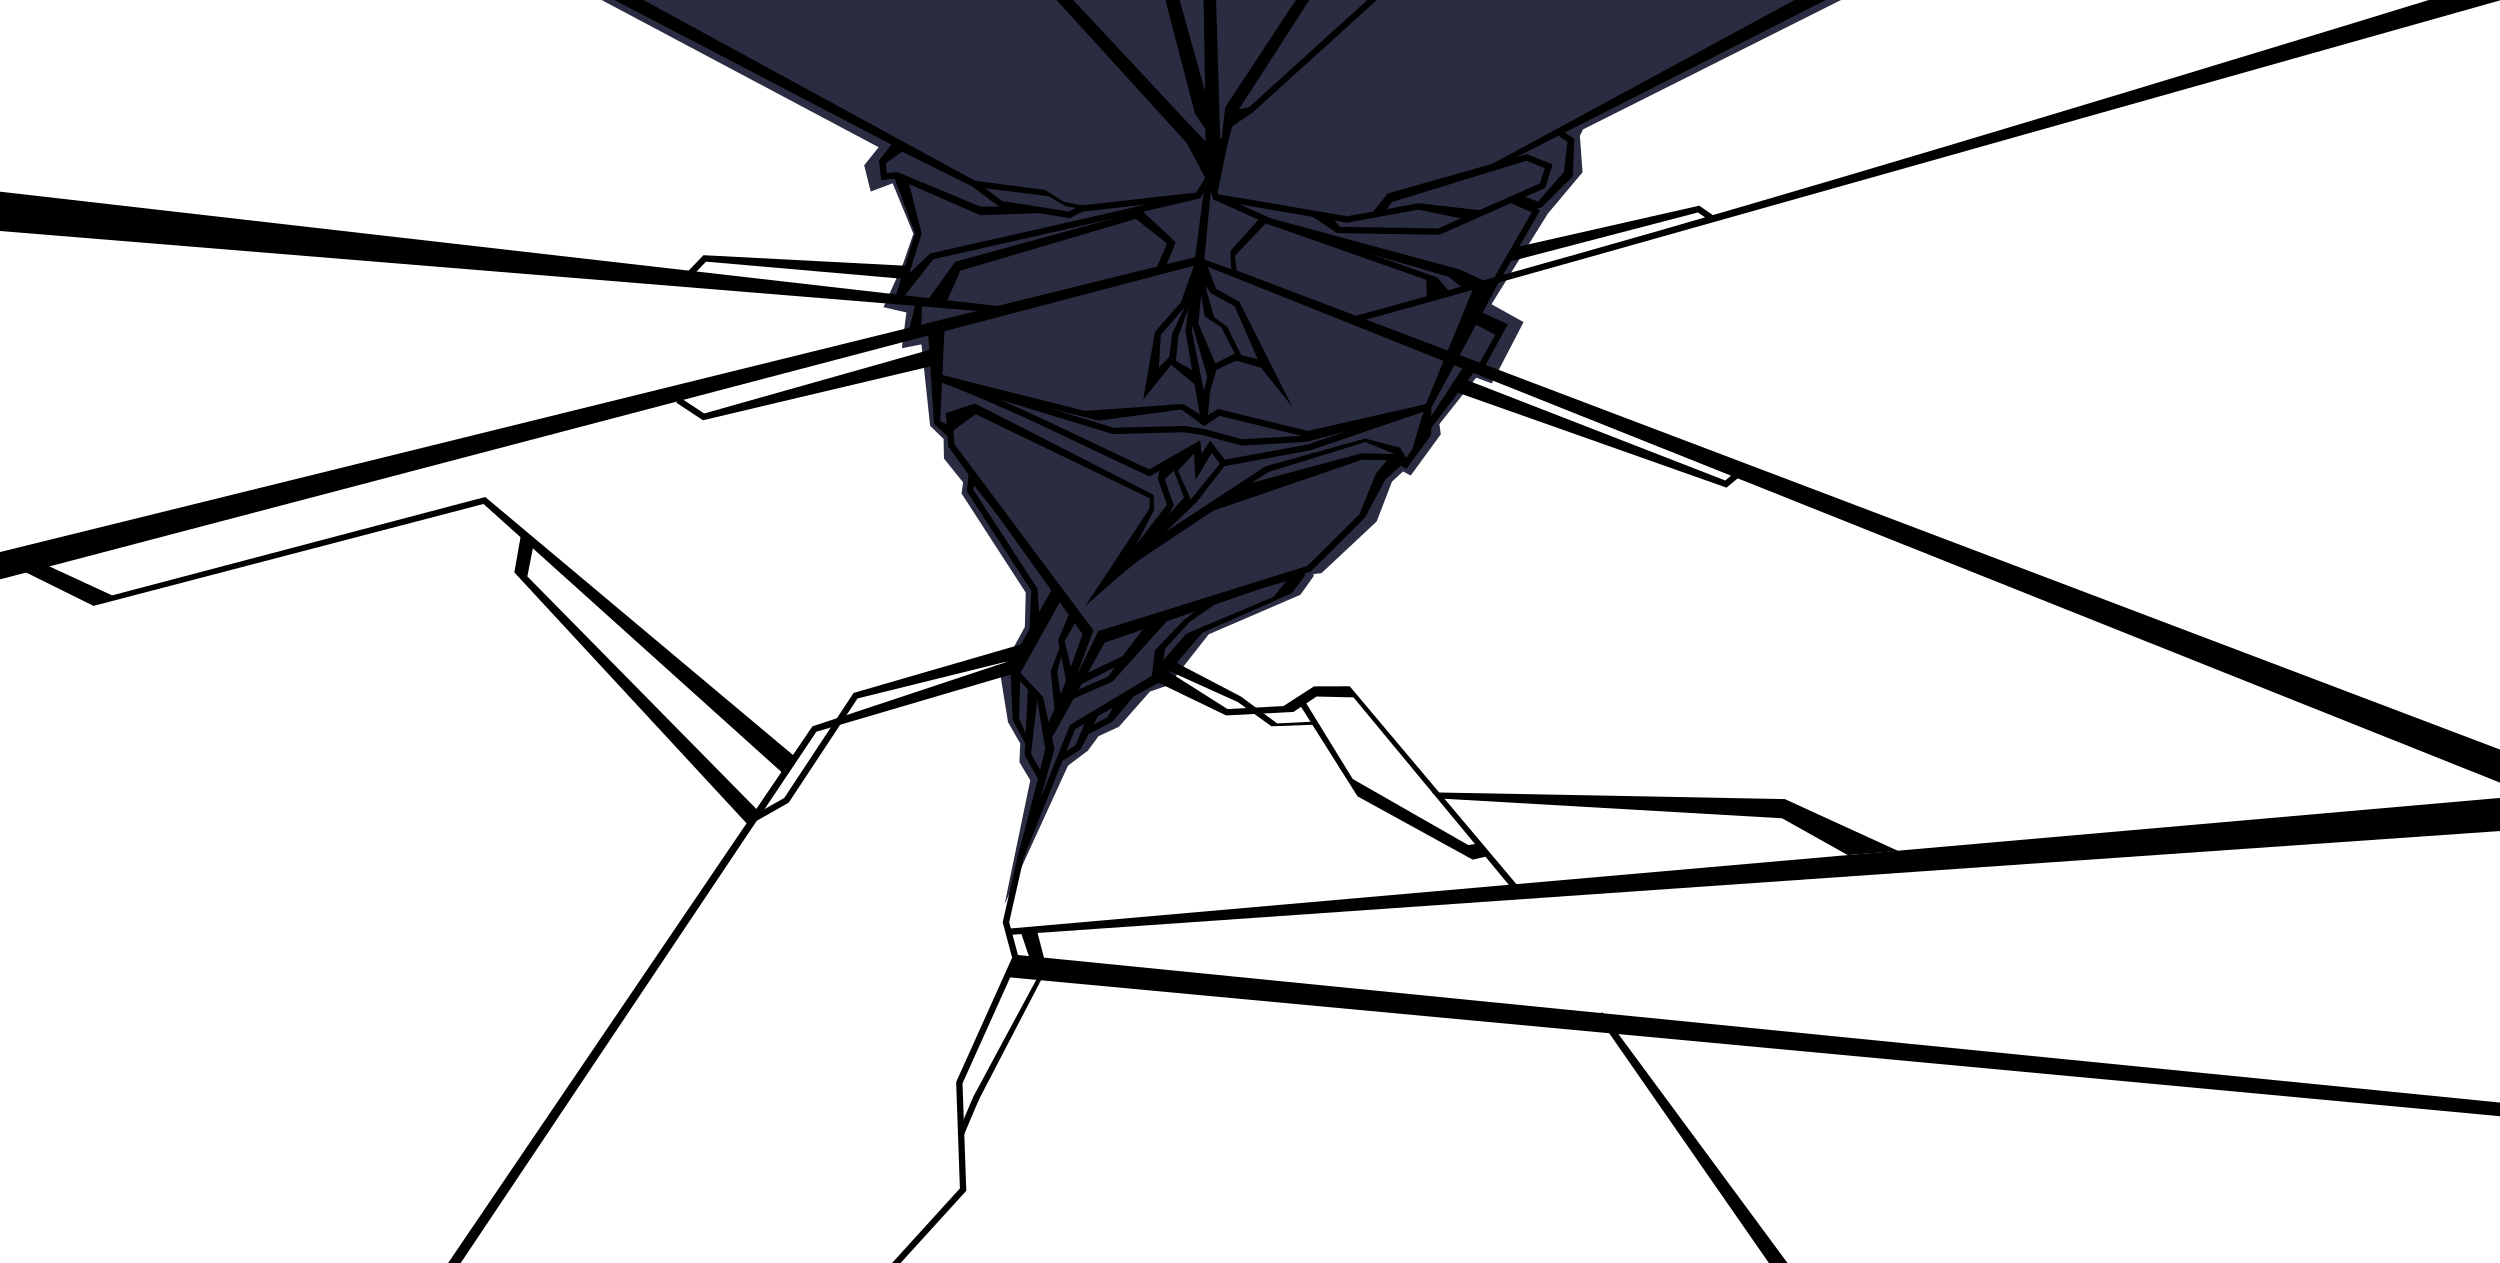
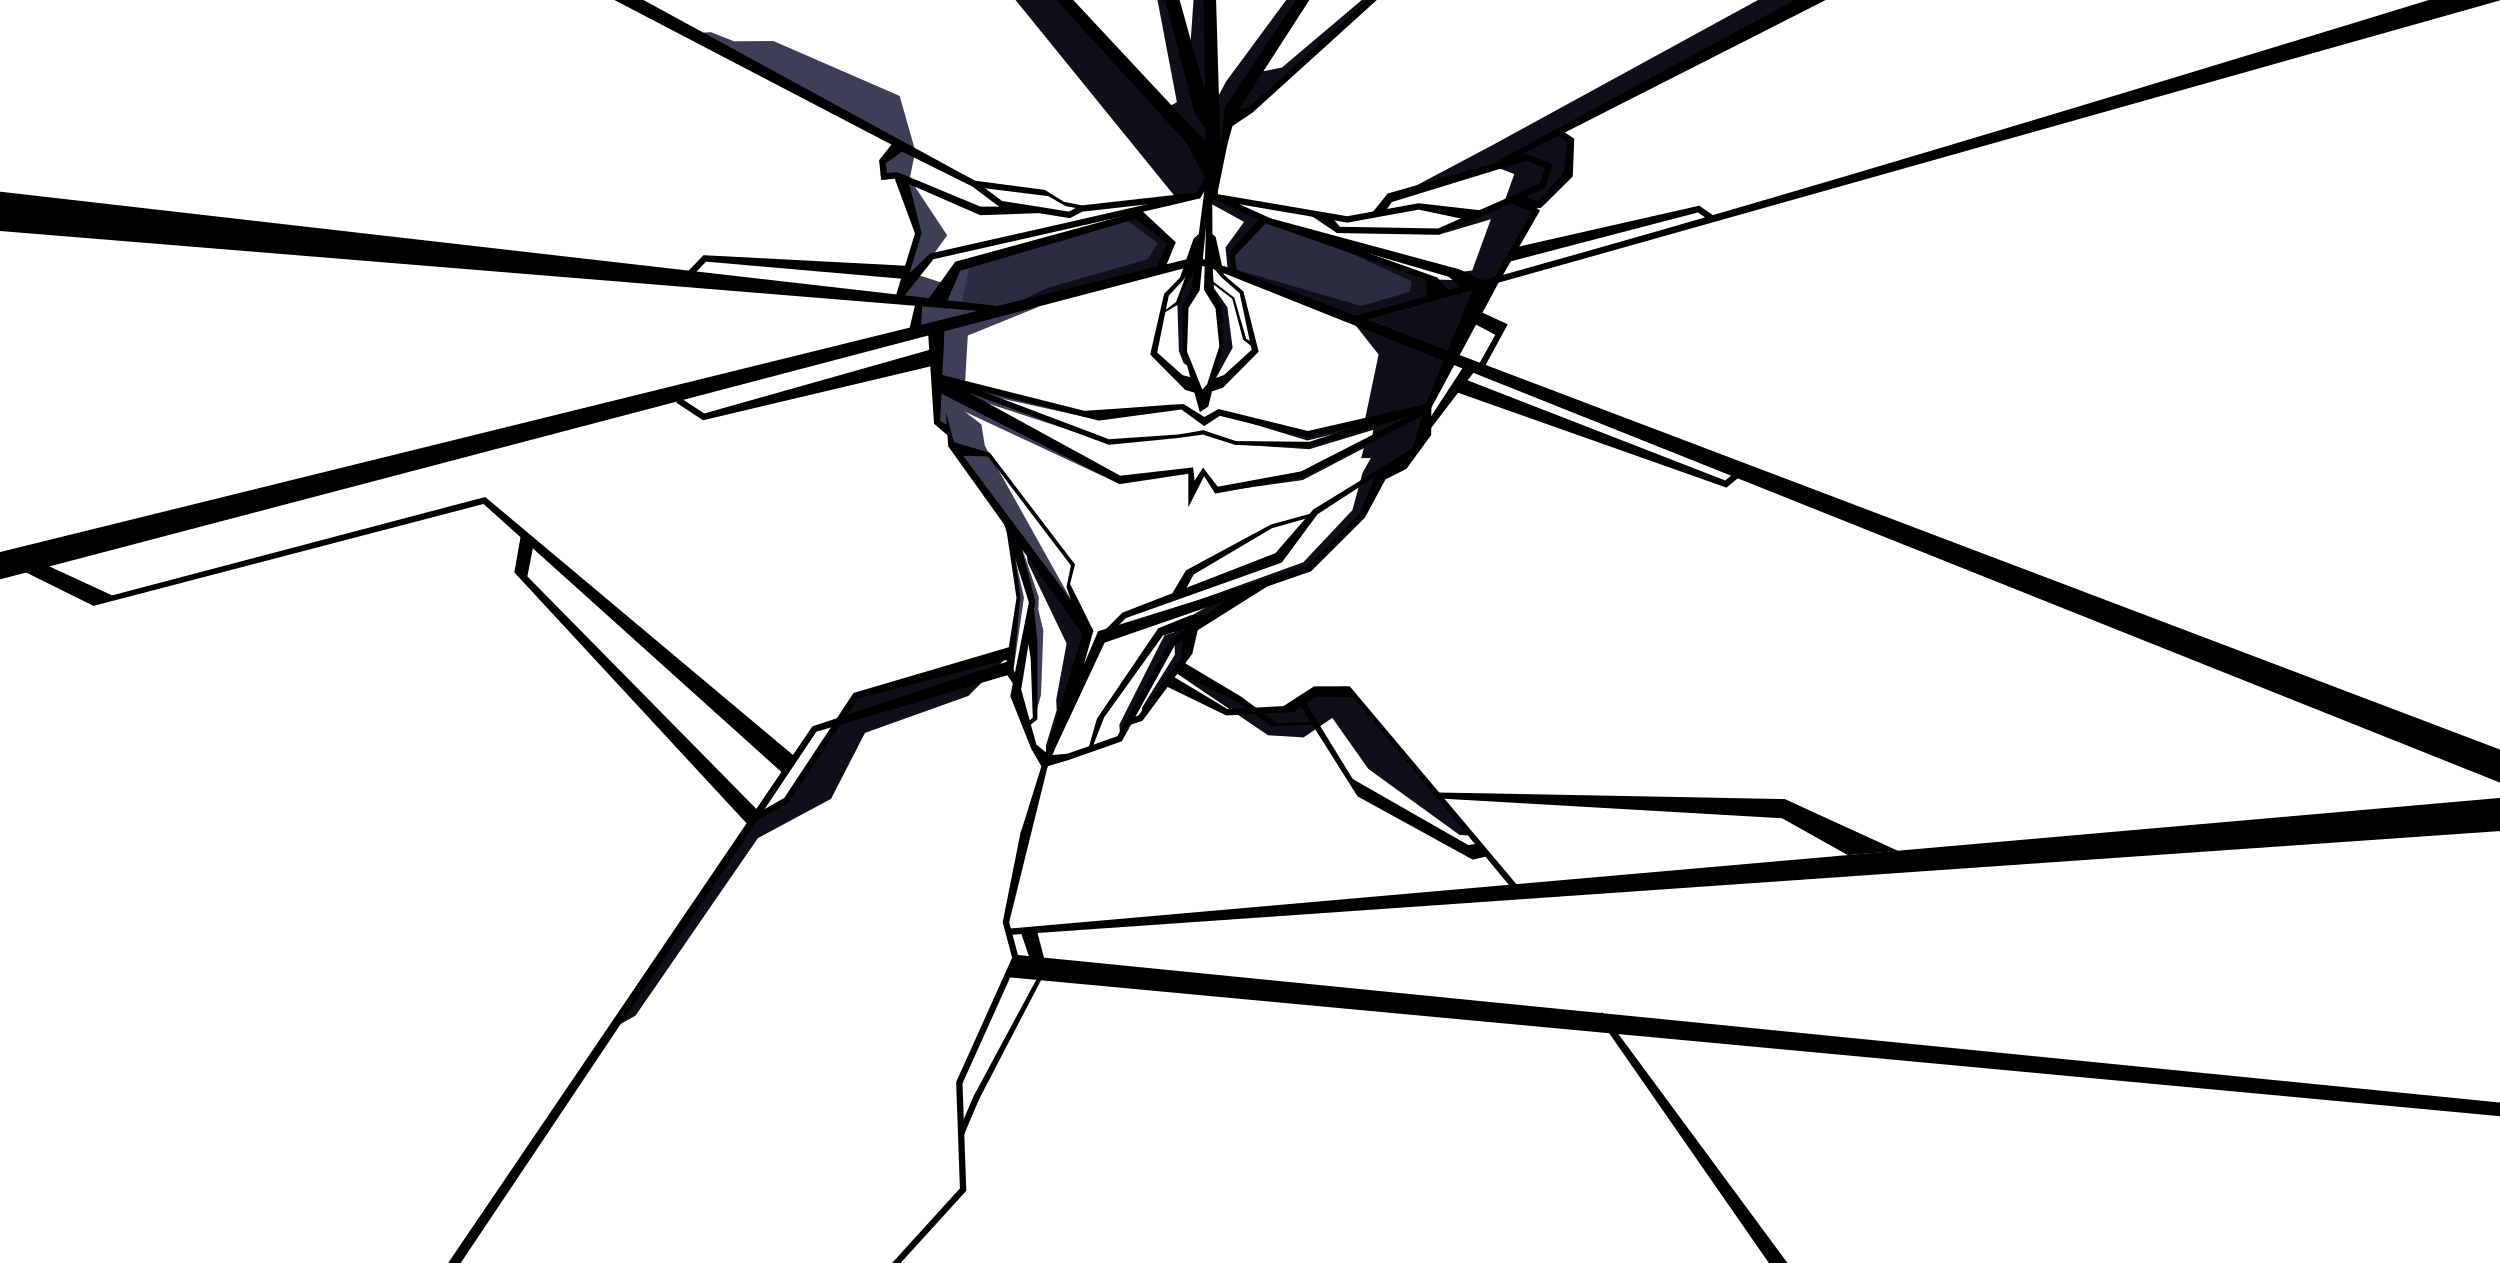
<svg xmlns="http://www.w3.org/2000/svg" width="1980" height="1000" viewBox="0 0 523.875 264.583" version="1.1" id="svg5">
  <defs id="defs2" />
-   <g id="layer1">
-     <path style="font-variation-settings:normal;opacity:1;vector-effect:none;fill:#2a2c41;fill-opacity:1;stroke:none;stroke-width:1.323;stroke-linecap:butt;stroke-linejoin:miter;stroke-miterlimit:4;stroke-dasharray:none;stroke-dashoffset:0;stroke-opacity:1;-inkscape-stroke:none;stop-color:#000000;stop-opacity:1" d="m -45.93,-91.38 230.056,122.236 -3.037,3.781 1.367,5.504 4.595,-1.731 4.354,10.58 -2.128,6.163 -4.142,9.22 4.797,1.106 -0.947,7.481 4.106,-0.799 1.812,17.066 2.826,2.758 0.078,4.104 4.021,5.01 -0.342,2.301 13.455,20.777 -0.182,7.176 -5.206,9.574 1.675,10.374 2.567,4.514 -0.173,3.886 2.274,3.805 -5.379,25.933 13.29,-29.005 4.156,-3.129 2.234,-3.045 4.257,-1.959 6.535,-7.398 3.959,-1.36 8.336,-10.627 19.214,-8.28 2.824,-3.962 -0.141,-0.356 1.744,-0.222 11.56,-10.829 3.211,-8.353 2.316,-2.124 1.594,0.871 6.309,-8.65 -0.286,-2.144 7.712,-9.733 3.261,1.207 6.662,-12.844 -6.731,-3.744 11.824,-19.004 7.266,-8.647 -0.558,-7.622 0.641,-1.356 207.964,-104.311 -2.939,-8.967 z" id="path9195" />
-   </g>
  <g id="layer11" style="display:inline">
    <path style="font-variation-settings:normal;display:inline;opacity:1;vector-effect:none;fill:#2a2c41;fill-opacity:1;stroke:none;stroke-width:1.323;stroke-linecap:butt;stroke-linejoin:miter;stroke-miterlimit:4;stroke-dasharray:none;stroke-dashoffset:0;stroke-opacity:1;-inkscape-stroke:none;stop-color:#000000;stop-opacity:1" d="m 197.459,62.743 2.763,-7.196 38.266,-10.626 6.818,5.853 -2.106,5.799 -33.187,8.188 z" id="path175253" />
    <path style="font-variation-settings:normal;opacity:1;vector-effect:none;fill:#2a2c41;fill-opacity:1;stroke:none;stroke-width:1.323;stroke-linecap:butt;stroke-linejoin:miter;stroke-miterlimit:4;stroke-dasharray:none;stroke-dashoffset:0;stroke-opacity:1;-inkscape-stroke:none;stop-color:#000000;stop-opacity:1" d="m 264.891,46.033 -6.542,6.571 0.807,5.393 25.029,9.561 16.956,-5.313 -0.646,-3.93 z" id="path175483" />
  </g>
+   <g id="layer3" style="display:inline">
+     <path style="font-variation-settings:normal;opacity:1;vector-effect:none;fill:#0e0f19;fill-opacity:1;stroke:none;stroke-width:1.323;stroke-linecap:butt;stroke-linejoin:miter;stroke-miterlimit:4;stroke-dasharray:none;stroke-dashoffset:0;stroke-opacity:1;-inkscape-stroke:none;stop-color:#000000;stop-opacity:1" d="m 231.093,132.98 43.176,-14.102 11.61,-11.154 3.449,-8.519 4.491,-2.365 0.678,0.083 1.952,-2.358 2.879,-9.748 10.559,-25.227 4.078,-1.276 7.633,-13.705 -1.285,-2.102 2.459,0.31 5.374,-5.884 0.901,-7.655 -2.354,-1.778 91.65,-47.158 -13.822,-0.097 -92.035,50.305 -20.798,11.003 22.072,-6.437 3.559,1.372 -2.066,5.744 -13.105,6.77 10.264,-3.061 -3.916,10.729 -4.503,0.588 1.868,1.435 -5.418,-0.111 -16.926,-5.321 12.282,5.66 -0.363,2.223 -10.225,2.964 -29.882,-8.68 27.76,11.515 5.794,7.353 -3.004,14.334 1.938,0.915 -0.389,2.966 -1.18,-0.328 -1.01,3.803 h 2.014 l -1.736,3.127 -2.121,7.776 -10.28,10.931 z" id="path18283" />
+     <path style="font-variation-settings:normal;opacity:1;vector-effect:none;fill:#0e0f19;fill-opacity:1;stroke:none;stroke-width:1.323;stroke-linecap:butt;stroke-linejoin:miter;stroke-miterlimit:4;stroke-dasharray:none;stroke-dashoffset:0;stroke-opacity:1;-inkscape-stroke:none;stop-color:#000000;stop-opacity:1" d="m 253.959,38.113 1.374,3.271 9.498,5.087 -6.577,6.804 0.412,4.032 -1.369,-0.561 -0.497,-4.88 3.888,-5.373 -6.721,-3.677 z" id="path22156" />
+     <path style="font-variation-settings:normal;opacity:1;vector-effect:none;fill:#0e0f19;fill-opacity:1;stroke:none;stroke-width:1.323;stroke-linecap:butt;stroke-linejoin:miter;stroke-miterlimit:4;stroke-dasharray:none;stroke-dashoffset:0;stroke-opacity:1;-inkscape-stroke:none;stop-color:#000000;stop-opacity:1" d="m 257.774,24.679 3.933,-1.907 61.967,-55.214 -55.048,46.598 -6.026,1.18 z" id="path22271" />
+     <path style="font-variation-settings:normal;opacity:1;vector-effect:none;fill:#0e0f19;fill-opacity:1;stroke:none;stroke-width:1.323;stroke-linecap:butt;stroke-linejoin:miter;stroke-miterlimit:4;stroke-dasharray:none;stroke-dashoffset:0;stroke-opacity:1;-inkscape-stroke:none;stop-color:#000000;stop-opacity:1" d="m 256.265,32.564 1.293,-9.892 41.114,-62.124 -41.754,56.535 -3.22,6.06 z" id="path22273" />
+     <path style="font-variation-settings:normal;opacity:1;vector-effect:none;fill:#0e0f19;fill-opacity:1;stroke:none;stroke-width:1.323;stroke-linecap:butt;stroke-linejoin:miter;stroke-miterlimit:4;stroke-dasharray:none;stroke-dashoffset:0;stroke-opacity:1;-inkscape-stroke:none;stop-color:#000000;stop-opacity:1" d="M 254.12,23.33 252.937,-40.339 249.309,11.325 Z" id="path22275" />
+     <path style="font-variation-settings:normal;opacity:1;vector-effect:none;fill:#0e0f19;fill-opacity:1;stroke:none;stroke-width:1.323;stroke-linecap:butt;stroke-linejoin:miter;stroke-miterlimit:4;stroke-dasharray:none;stroke-dashoffset:0;stroke-opacity:1;-inkscape-stroke:none;stop-color:#000000;stop-opacity:1" d="m 254.171,31.294 -0.281,-7.205 -2.938,-2.519 -15.539,-59.207 11.2,59.035 -2.597,1.466 z" id="path22277" />
+     <path style="font-variation-settings:normal;opacity:1;vector-effect:none;fill:#0e0f19;fill-opacity:1;stroke:none;stroke-width:1.323;stroke-linecap:butt;stroke-linejoin:miter;stroke-miterlimit:4;stroke-dasharray:none;stroke-dashoffset:0;stroke-opacity:1;-inkscape-stroke:none;stop-color:#000000;stop-opacity:1" d="m 194.441,-30.903 57.784,62.398 1.862,6.164 -3.464,3.61 -3.783,0.669 -43.449,-53.52 -1.31,-7.104 -6.806,-8.752 z" id="path22279" />
+     <path style="font-variation-settings:normal;opacity:1;vector-effect:none;fill:#0e0f19;fill-opacity:1;stroke:none;stroke-width:1.323;stroke-linecap:butt;stroke-linejoin:miter;stroke-miterlimit:4;stroke-dasharray:none;stroke-dashoffset:0;stroke-opacity:1;-inkscape-stroke:none;stop-color:#000000;stop-opacity:1" d="m 209.368,65.254 33.751,-8.606 2.483,-5.966 -7.245,-5.865 -2.698,0.933 6.994,5.235 -2.199,3.358 -21.043,5.99 z" id="path22394" />
+     <path style="font-variation-settings:normal;opacity:1;vector-effect:none;fill:#0e0f19;fill-opacity:1;stroke:none;stroke-width:1.323;stroke-linecap:butt;stroke-linejoin:miter;stroke-miterlimit:4;stroke-dasharray:none;stroke-dashoffset:0;stroke-opacity:1;-inkscape-stroke:none;stop-color:#000000;stop-opacity:1" d="m 251.271,56.705 -0.858,4.419 -2.204,3.374 0.104,8.754 1.048,3.84 -1.347,-1.024 -0.98,-2.5 -0.327,-10.164 2.246,-5.48 1.479,-3.146 z" id="path52286" />
+     <path style="font-variation-settings:normal;opacity:1;vector-effect:none;fill:#0e0f19;fill-opacity:1;stroke:none;stroke-width:1.323;stroke-linecap:butt;stroke-linejoin:miter;stroke-miterlimit:4;stroke-dasharray:none;stroke-dashoffset:0;stroke-opacity:1;-inkscape-stroke:none;stop-color:#000000;stop-opacity:1" d="m 253.572,50.675 c 0.066,0.357 0.859,9.782 0.859,9.782 l 2.773,3.944 1.086,8.473 -4.422,8.072 1.76,-8.571 -0.429,-7.957 -1.66,-3.119 z" id="path77200" />
+     <path style="font-variation-settings:normal;opacity:1;vector-effect:none;fill:#0e0f19;fill-opacity:1;stroke:none;stroke-width:1.323;stroke-linecap:butt;stroke-linejoin:miter;stroke-miterlimit:4;stroke-dasharray:none;stroke-dashoffset:0;stroke-opacity:1;-inkscape-stroke:none;stop-color:#000000;stop-opacity:1" d="m 258.916,125.647 -10.312,7.83 -0.536,4.814 -8.86,11.867 0.135,-1.946 6.85,-10.999 -0.186,-6.197 9.38,-5.238 z" id="path79670" />
+     <path style="font-variation-settings:normal;opacity:1;vector-effect:none;fill:#0e0f19;fill-opacity:1;stroke:none;stroke-width:1.323;stroke-linecap:butt;stroke-linejoin:miter;stroke-miterlimit:4;stroke-dasharray:none;stroke-dashoffset:0;stroke-opacity:1;-inkscape-stroke:none;stop-color:#000000;stop-opacity:1" d="m 251.487,130.788 -5.842,3.799 -10.956,19.484 -0.129,-2.228 9.438,-18.721 z" id="path79785" />
+     <path style="font-variation-settings:normal;opacity:1;vector-effect:none;fill:#0e0f19;fill-opacity:1;stroke:none;stroke-width:1.323;stroke-linecap:butt;stroke-linejoin:miter;stroke-miterlimit:4;stroke-dasharray:none;stroke-dashoffset:0;stroke-opacity:1;-inkscape-stroke:none;stop-color:#000000;stop-opacity:1" d="m 219.215,159.699 8.219,-26.984 -12.266,-16.685 0.172,1.806 8.165,17.008 -2.179,11.821 0.107,2.122 -2.263,7.484 z" id="path79900" />
+     <path style="font-variation-settings:normal;opacity:1;vector-effect:none;fill:#0e0f19;fill-opacity:1;stroke:none;stroke-width:1.323;stroke-linecap:butt;stroke-linejoin:miter;stroke-miterlimit:4;stroke-dasharray:none;stroke-dashoffset:0;stroke-opacity:1;-inkscape-stroke:none;stop-color:#000000;stop-opacity:1" d="m 297.935,86.529 -24.951,13.34 -17.285,3.127 17.294,-2.41 24.496,-12.787 z" id="path82006" />
+     <path style="font-variation-settings:normal;opacity:1;vector-effect:none;fill:#0e0f19;fill-opacity:1;stroke:none;stroke-width:1.323;stroke-linecap:butt;stroke-linejoin:miter;stroke-miterlimit:4;stroke-dasharray:none;stroke-dashoffset:0;stroke-opacity:1;-inkscape-stroke:none;stop-color:#000000;stop-opacity:1" d="m 298.047,85.818 -24.049,7.796 -14.967,-0.49 15.289,1.013 23.486,-7.085 z" id="path82008" />
+     <path style="font-variation-settings:normal;opacity:1;vector-effect:none;fill:#0e0f19;fill-opacity:1;stroke:none;stroke-width:1.323;stroke-linecap:butt;stroke-linejoin:miter;stroke-miterlimit:4;stroke-dasharray:none;stroke-dashoffset:0;stroke-opacity:1;-inkscape-stroke:none;stop-color:#000000;stop-opacity:1" d="m 298.067,84.85 c -0.537,0.178 -23.325,6.265 -23.325,6.265 l -18.354,-4.146 17.555,5.335 21.734,-5.22 1.948,-2.059 v 0 z" id="path82010" />
+     <path style="font-variation-settings:normal;opacity:1;vector-effect:none;fill:#0e0f19;fill-opacity:1;stroke:none;stroke-width:1.323;stroke-linecap:butt;stroke-linejoin:miter;stroke-miterlimit:4;stroke-dasharray:none;stroke-dashoffset:0;stroke-opacity:1;-inkscape-stroke:none;stop-color:#000000;stop-opacity:1" d="m 247.668,140.118 11.693,6.628 3.544,2.263 7.932,-0.398 5.229,-3.556 6.919,0.194 25.222,29.846 -2.362,-0.132 -19.107,-13.828 -7.554,-10.706 -6.033,4.101 -7.428,-0.455 -19.086,-12.92 z" id="path82829" />
+     <path style="font-variation-settings:normal;opacity:1;vector-effect:none;fill:#0e0f19;fill-opacity:1;stroke:none;stroke-width:1.323;stroke-linecap:butt;stroke-linejoin:miter;stroke-miterlimit:4;stroke-dasharray:none;stroke-dashoffset:0;stroke-opacity:1;-inkscape-stroke:none;stop-color:#000000;stop-opacity:1" d="m 211.563,137.154 c -1.311,0.135 -32.765,8.704 -32.765,8.704 l -13.9,21.813 -6.758,3.713 -30.207,44.35 5.236,-2.91 25.65,-37.198 15.335,-8.238 7.098,-13.811 21.676,-7.753 z" id="path83562" />
+   </g>
+   <g id="layer8" style="display:inline">
+     <path style="font-variation-settings:normal;opacity:1;vector-effect:none;fill:#3c3f56;fill-opacity:1;stroke:none;stroke-width:1.323;stroke-linecap:butt;stroke-linejoin:miter;stroke-miterlimit:4;stroke-dasharray:none;stroke-dashoffset:0;stroke-opacity:1;-inkscape-stroke:none;stop-color:#000000;stop-opacity:1" d="m 144.53,7.031 43.985,23.56 -3.534,3.307 0.177,2.724 2.993,0.722 4.152,11.8 -4.501,13.327 4.77,1.507 -1.019,5.287 4.889,-0.117 0.14,19.649 2.042,1.728 0.566,2.454 28.668,38.83 -21.492,-38.435 -0.724,-4.45 -3.753,-2.87 0.917,-15.743 14.71,-5.97 c -6.205,-0.109 -16.073,-0.506 -16.073,-0.506 l 1.741,-8.428 -3.461,1.692 -1.251,2.504 -5.986,-1.943 5.99,-8.356 -7.85,-11.844 1.184,-5.78 L 188.526,20.104 162.062,8.597 153.799,8.648 148.954,6.738 Z" id="path24451" />
+     <path style="font-variation-settings:normal;opacity:1;vector-effect:none;fill:#3c3f56;fill-opacity:1;stroke:none;stroke-width:1.323;stroke-linecap:butt;stroke-linejoin:miter;stroke-miterlimit:4;stroke-dasharray:none;stroke-dashoffset:0;stroke-opacity:1;-inkscape-stroke:none;stop-color:#000000;stop-opacity:1" d="m 212.742,117.09 1.834,8.142 -2.231,15.319 1.082,-16.004 z" id="path80871" />
+     <path style="font-variation-settings:normal;opacity:1;vector-effect:none;fill:#3c3f56;fill-opacity:1;stroke:none;stroke-width:1.323;stroke-linecap:butt;stroke-linejoin:miter;stroke-miterlimit:4;stroke-dasharray:none;stroke-dashoffset:0;stroke-opacity:1;-inkscape-stroke:none;stop-color:#000000;stop-opacity:1" d="m 214.325,115.359 2.427,10.803 -0.412,2.579 0.541,6.533 0.058,14.71 1.205,-4.341 0.487,-13.534 -1.045,-4.319 0.093,-2.608 z" id="path80873" />
+     <path style="font-variation-settings:normal;opacity:1;vector-effect:none;fill:#3c3f56;fill-opacity:1;stroke:none;stroke-width:1.323;stroke-linecap:butt;stroke-linejoin:miter;stroke-miterlimit:4;stroke-dasharray:none;stroke-dashoffset:0;stroke-opacity:1;-inkscape-stroke:none;stop-color:#000000;stop-opacity:1" d="M 200.115,85.318 234.517,101.378 197.76,82.18 Z" id="path81101" />
+     <path style="font-variation-settings:normal;opacity:1;vector-effect:none;fill:#3c3f56;fill-opacity:1;stroke:none;stroke-width:1.323;stroke-linecap:butt;stroke-linejoin:miter;stroke-miterlimit:4;stroke-dasharray:none;stroke-dashoffset:0;stroke-opacity:1;-inkscape-stroke:none;stop-color:#000000;stop-opacity:1" d="m 201.089,81.366 31.428,11.536 -30.216,-9.911 z" id="path81136" />
+     <path style="font-variation-settings:normal;opacity:1;vector-effect:none;fill:#3c3f56;fill-opacity:1;stroke:none;stroke-width:1.323;stroke-linecap:butt;stroke-linejoin:miter;stroke-miterlimit:4;stroke-dasharray:none;stroke-dashoffset:0;stroke-opacity:1;-inkscape-stroke:none;stop-color:#000000;stop-opacity:1" d="M 204.32,81.531 230.298,88 207.201,82.942 Z" id="path81171" />
+   </g>
  <g id="layer2" style="display:inline">
    <path style="color:#000000;fill:#000000;-inkscape-stroke:none" d="m 308.958,59.844 -10.144,24.826 -24.773,5.641 -18.699,-4.598 -2.96,1.664 -4.388,-2.707 c 0,0 -1.683,0.067 -2.414,0.117 -3.964,0.28 -7.571,0.552 -11.666,0.867 l -0.072,0.004 -6.622,0.43 -31.726,-7.994 -0.32,1.283 35.068,8.756 17.324,-2.323 4.766,3.477 3.256,-2.15 18.441,4.533 25.715,-5.855 14.4,-26.793 z" id="path4976" />
-     <path style="color:#000000;fill:#000000;-inkscape-stroke:none" d="m 195.525,78.102 -0.385,1.266 38.039,11.59 14.877,-0.379 4.209,0.646 7.865,2.145 13.623,-0.781 25.693,-6.705 -0.334,-1.281 -25.566,6.674 -13.275,0.762 -7.73,-2.107 -4.4,-0.678 -14.781,0.379 z" id="path5186" />
-     <path style="color:#000000;fill:#000000;-inkscape-stroke:none" d="m 195.559,78.113 -0.451,1.244 c 15.324,5.549 30.481,13.444 45.451,20.336 l 0.309,0.141 9.301,-5.287 0.341,6.085 3.393,-5.731 2.213,2.867 18.336,-3.369 25.043,-8.531 -0.428,-1.252 -24.949,8.5 -17.447,3.205 -3.09,-4.004 -1.77,2.768 -0.324,-2.809 -10.676,6.072 C 225.978,91.506 210.894,83.666 195.559,78.113 Z" id="path5512" />
-     <path style="color:#000000;fill:#000000;-inkscape-stroke:none" d="m 204.318,84.555 -6.137,2.039 1.266,3.877 5.007,-3.672 36.46,17.605 -0.013,2.133 -9.066,13.79 -4.474,6.693 v 0 l 7.491,-6.545 14.682,-15.807 -2.705,-6.043 4.518,-4.804 -1.041,-0.816 -4.327,5.603 2.138,5.643 -11.703,13.055 5.443,-10.482 -0.104,-3.113 z" id="path5514" />
-     <path style="color:#000000;fill:#000000;-inkscape-stroke:none" d="m 243.107,98.071 -0.496,2.211 1.922,5.482 -10.699,13.865 8.869,-7.717 3.271,-6.031 -1.9,-5.426 6.094,-5.908 z" id="path5516" />
-     <path style="color:#000000;fill:#000000;-inkscape-stroke:none" d="m 256.23,96.404 v 0 l -6.695,8.264 -15.621,14.883 0.838,1.023 16.094,-15.457 5.711,-7.432 v 0 z" id="path5802" />
-     <path style="color:#000000;fill:#000000;-inkscape-stroke:none" d="m 285.252,94.992 -24.096,6.493 -24.741,15.82 -1.561,3.17 3.687,-2.998 15.663,-10.448 31.238,-10.708 6.414,0.131 2.672,1.689 0.707,-1.119 -2.984,-1.887 z" id="path5804" />
-     <path style="color:#000000;fill:#000000;-inkscape-stroke:none" d="m 286.074,91.898 -20.91,5.822 -26.411,17.348 5.483,-2.084 21.48,-14.045 20.381,-6.312 6.153,2.507 -0.615,0.483 3.812,1.623 -2.053,-3.406 z" id="path5806" />
+     <path style="color:#000000;fill:#000000;-inkscape-stroke:none" d="m 195.525,78.102 -0.385,1.266 37.212,13.843 14.404,-1.418 5.291,-0.731 6.803,2.181 15.285,0.502 25.31,-7.861 -0.334,-1.281 -24.751,7.982 -15.416,-0.168 -6.761,-2.266 -5.306,0.893 -14.499,0.997 z" id="path5186" />
+     <path style="color:#000000;fill:#000000;-inkscape-stroke:none" d="m 196.775,78.88 -1.247,2.724 39.066,19.845 14.41,-2.17 0.021,7.016 3.303,-6.524 2.303,3.66 18.336,-3.369 25.764,-13.23 -0.628,-1.082 -25.47,13.03 -17.447,3.205 -3.09,-4.004 -1.77,2.768 -0.324,-2.809 -15.249,1.745 z" id="path5512" />
    <path style="color:#000000;fill:#000000;-inkscape-stroke:none" d="m 298.619,85.238 -2.715,8.959 -2.277,3.295 1.066,0.781 5.207,-7.109 0.041,-5.918 z" id="path5808" />
-     <path style="color:#000000;fill:#000000;-inkscape-stroke:none" d="m 199.516,86.486 -1.318,0.096 0.508,6.945 28.154,39.357 -7.652,21.23 1.201,0.545 11.064,-19.992 43.232,-14.938 11.326,-11.268 4.277,-7.982 3.319,-2.989 -2.082,-2.123 -3.227,3.871 -3.412,8.477 -10.92,10.863 -43.881,13.701 -6.051,12.825 5.071,-13.002 -29.129,-39.045 z" id="path6097" />
+     <path style="color:#000000;fill:#000000;-inkscape-stroke:none" d="m 198.269,86.629 -0.072,-0.047 0.508,6.945 28.154,39.357 -13.105,42.072 7.356,-18.135 10.363,-22.154 43.232,-14.938 11.326,-11.268 4.277,-7.982 4.351,-2.216 2.448,-5.312 -8.789,6.287 -3.412,8.477 -10.92,10.863 -43.881,13.701 -2.969,6.98 1.989,-7.156 -29.129,-39.045 z" id="path6097" />
    <path style="color:#000000;fill:#000000;-inkscape-stroke:none" d="m 188.051,36.07 -3.5,0.303 0.113,1.318 3.166,-0.273 17.564,7.68 12.246,-0.432 6.551,1.057 2.627,-1.373 24.652,-2.77 2.406,-3.947 -1.129,-0.688 -2.07,3.393 -24.252,2.725 -2.457,1.283 -6.246,-1.006 -12.305,-0.056 z" id="path8517" />
    <path style="color:#000000;fill:#000000;-inkscape-stroke:none" d="m 187.367,29.597 -3.158,3.98 0.436,4.123 1.316,-0.139 -0.354,-3.352 3.436,-2.432 14.68,7.295 5.727,4.305 8.131,1.279 0.205,-1.307 -7.805,-1.229 -5.561,-4.18 z" id="path8636" />
    <path style="color:#000000;fill:#000000;-inkscape-stroke:none" d="m 204.16,37.852 -0.178,1.311 15.705,1.95 3.597,2.075 3.562,0.685 -0.08,-0.811 -3.845,-0.775 -3.969,-2.491 z" id="path8638" />
    <path style="color:#000000;fill:#000000;-inkscape-stroke:none" d="m 318.193,40.684 -2.582,1.465 5.364,2.335 -7.979,13.877 1.148,0.66 8.555,-14.883 z" id="path9703" />
    <path style="color:#000000;fill:#000000;-inkscape-stroke:none" d="m 222.811,-87.461 -1.281,0.334 28.869,110.936 0.064,0.094 c 0.813,1.223 2.187,3.256 2.187,3.256 l 0.039,5.086 -0.041,5.104 1.324,0.016 c 0,0 0.029,-2.539 0.041,-5.113 0.006,-1.287 0.007,-2.584 -0.002,-3.58 -0.005,-0.498 -0.023,-1.236 -0.023,-1.236 l -1.348,-2.68 c 0,0 0.78,-2.52 0.722,-2.606 z" id="path9989" />
    <path style="color:#000000;fill:#000000;-inkscape-stroke:none" d="m 334.027,-94.975 -77.293,117.467 -0.812,7.312 -3.207,4.734 2.357,6.158 2.129,-10.422 1.719,-6.303 76.212,-118.22 z" id="path9991" />
    <path style="color:#000000;fill:#000000;-inkscape-stroke:none" d="m 252.027,-95.43 -1.322,0.039 1.945,122.549 -0.023,7.57 4.082,-4.853 -1.027,-1.013 z" id="path9993" />
    <path style="color:#000000;fill:#000000;-inkscape-stroke:none" d="M 373.113,-78.445 261.779,22.432 l -4.106,0.934 -0.771,1.146 0.554,2.444 5.038,-3.385 111.508,-101.035 z" id="path9995" />
    <path style="color:#000000;fill:#000000;-inkscape-stroke:none" d="m 156.783,-72.939 -0.979,0.891 92.891,102.035 4.033,7.613 0.811,-7.035 -3.02,-3.114 z" id="path9997" />
    <path style="color:#000000;fill:#000000;-inkscape-stroke:none" d="m 190.331,37.862 -3.011,-0.889 4.418,11.953 -4.16,13.535 1.266,0.389 4.291,-13.963 z" id="path6692" />
    <path style="color:#000000;fill:#000000;-inkscape-stroke:none" d="m 250.771,53.804 -385.667,95.159 0.052,7.876 385.514,-101.293 z" id="path16736" />
    <path style="color:#000000;fill:#000000;-inkscape-stroke:none" d="m 258.624,56.494 -5.815,-0.693 466.038,186.029 8.792,-7.492 z" id="path16851" />
    <path style="color:#000000;fill:#000000;-inkscape-stroke:none" d="m 253.93,37.121 -1.238,0.467 1.623,4.301 27.979,4.766 14.965,-2.727 10.055,2.112 2.977,-1.964 -13.076,-1.484 -14.928,2.719 -27,-4.6 z" id="path18400" />
    <path style="color:#000000;fill:#000000;-inkscape-stroke:none" d="m 319.91,32.285 -29.104,8.254 -3.393,4.199 2.782,-0.261 1.464,-2.142 28.178,-8.656 3.885,1.559 -1.025,3.186 -21.365,9.455 -20.557,-0.355 -2.471,-2.902 -3.902,0.344 5.754,3.87 21.445,0.371 22.174,-9.812 1.584,-4.924 z" id="path18435" />
    <path style="color:#000000;fill:#000000;-inkscape-stroke:none" d="m 327.599,27.552 -1.823,0.346 2.695,1.814 -0.75,6.295 -5.422,6.254 -4.105,-1.578 1.77,2.969 2.955,-0.084 6.649,-6.595 0.314,-7.907 z" id="path19013" />
    <path style="color:#000000;fill:#000000;-inkscape-stroke:none" d="m 255.072,40.697 -0.545,1.205 11.291,5.105 37.696,10.975 3.308,2.633 4.783,-1.53 -5.81,-2.644 -39.529,-10.684 z" id="path20300" />
    <path style="color:#000000;fill:#000000;-inkscape-stroke:none" d="m 237.801,44.551 -37.639,10.287 -5.693,7.938 3.787,0.793 2.973,-6.849 36.92,-10.892 z" id="path20505" />
    <path style="color:#000000;fill:#000000;-inkscape-stroke:none" d="m 266.264,45.76 -0.443,1.246 33.045,11.628 0.096,3.523 4.777,-1.021 -2.561,-2.988 z" id="path20620" />
    <path style="color:#000000;fill:#000000;-inkscape-stroke:none" d="m 239.084,43.961 -2.265,0.956 8.208,6.506 -0.247,-0.926 -2.903,6.703 2.396,-1.326 2.098,-5.111 z" id="path21887" />
    <path style="color:#000000;fill:#000000;-inkscape-stroke:none" d="m 263.79,45.956 -5.982,6.667 0.217,3.796 -7.255,-2.615 -0.466,1.7 5.856,0.945 3.014,0.668 -0.374,-3.547 6.582,-6.914 z" id="path22002" />
-     <path style="color:#000000;fill:#000000;-inkscape-stroke:none" d="m 197.949,68.626 -3.449,1.362 1.225,18.812 2.818,2.637 0.808,-2.013 -2.339,-1.233 z" id="path27130" />
+     <path style="color:#000000;fill:#000000;-inkscape-stroke:none" d="m 197.949,68.626 -3.449,1.362 1.225,18.812 3.195,2.719 -0.35,-2.418 -1.558,-0.91 z" id="path27130" />
    <path style="color:#000000;fill:#000000;-inkscape-stroke:none" d="m 307.053,76.242 -8.377,12.859 1.107,0.723 9.559,-12.484 z" id="path27833" />
    <path style="color:#000000;fill:#000000;-inkscape-stroke:none" d="m 583.839,-23.088 c 0,0 -168.071,52.304 -252.962,76.21 0,0 -11.111,3.119 -21.12,5.925 -5.278,1.48 -10.249,2.872 -13.124,3.674 -4.164,1.162 -7.46,2.077 -9.74,2.705 -1.14,0.314 -2.026,0.556 -2.639,0.721 -0.307,0.082 -0.546,0.145 -0.711,0.188 -0.083,0.021 -0.147,0.037 -0.189,0.047 -0.043,0.01 -0.102,0.017 -0.018,0.008 l 0.15,1.314 c 0.112,-0.013 0.116,-0.022 0.172,-0.035 0.056,-0.013 0.126,-0.03 0.213,-0.053 0.174,-0.045 0.415,-0.108 0.725,-0.191 0.618,-0.166 1.507,-0.408 2.648,-0.723 2.283,-0.629 5.58,-1.545 9.744,-2.707 8.329,-2.324 34.248,-9.6 34.248,-9.6 0,0 168.405,-47.462 252.6,-71.221 z" id="path31732" />
    <path style="color:#000000;fill:#000000;-inkscape-stroke:none" d="m -125.705,25.758 -0.054,12.37 337,27.548 1.856,-1.081 z" id="path32710" />
    <path style="color:#000000;fill:#000000;-inkscape-stroke:none" d="m 191.973,63.018 -1.857,7.783 2.832,-0.189 0.311,-7.287 z" id="path34009" />
    <path style="color:#000000;fill:#000000;-inkscape-stroke:none" d="m 308.824,64.668 -1.112,2.515 5.62,2.979 -3.99,7.178 1.156,0.643 5.447,-10.012 z" id="path35163" />
    <path style="color:#000000;fill:#000000;-inkscape-stroke:none" d="m -45.089,-98.084 -2.09,6.289 239.252,124.846 12.348,4.891 z" id="path36710" />
    <path style="color:#000000;fill:#000000;-inkscape-stroke:none" d="M 533.78,-85.481 309.929,35.84 312.615,35.535 536.832,-78.359 Z" id="path36905" />
    <path style="color:#000000;fill:#000000;-inkscape-stroke:none" d="m 250.904,40.32 c -2.436,0.65 -16.449,3.854 -29.77,6.873 C 207.814,50.212 195.125,53.062 195.125,53.062 l -0.18,0.041 -6.387,6.076 0.285,3.67 6.748,-8.537 c 0.172,-0.039 12.605,-2.829 25.836,-5.828 13.322,-3.019 27.212,-6.19 29.816,-6.885 z" id="path55622" />
    <path style="color:#000000;display:inline;fill:#000000;-inkscape-stroke:none" d="m 195.269,73.17 -47.72,13.476 -5.115,-3.383 -0.73,1.104 5.594,3.697 48.258,-11.43 z" id="path51909" />
    <path style="color:#000000;display:inline;fill:#000000;-inkscape-stroke:none" d="m 306.457,79.285 -1.936,2.658 57.277,20.246 2.967,-2.492 -0.85,-1.012 -2.389,2.004 z" id="path52024" />
    <path style="color:#000000;display:inline;fill:#000000;-inkscape-stroke:none" d="m 356.078,43.096 -39.207,8.883 -0.8,2.909 39.729,-10.371 2.777,1.928 0.756,-1.086 z" id="path52139" />
    <path style="color:#000000;display:inline;fill:#000000;-inkscape-stroke:none" d="m 147.41,53.475 -3.379,3.514 0.955,0.916 2.957,-3.076 41.136,3.586 1.208,-2.698 z" id="path52141" />
+     <path style="color:#000000;fill:#000000;-inkscape-stroke:none" d="m 296.538,93.672 -21.31,13.06 -7.949,9.168 -32.102,12.49 -4.059,4.072 0.938,0.934 3.859,-3.873 32.674,-11.639 7.506,-10.133 16.808,-10.925 z" id="path55657" />
+     <path style="color:#000000;fill:#000000;-inkscape-stroke:none" d="m 274.773,107.594 -8.379,2.283 -17.857,9.623 -2.859,4.801 2.685,-0.607 1.771,-3.308 16.373,-9.684 8.565,-2.437 z" id="path55791" />
+     <path style="color:#000000;fill:#000000;-inkscape-stroke:none" d="m 199.626,92.602 1.198,2.858 6.235,0.199 17.351,22.852 -0.922,4.475 1.555,4.643 0.769,2.168 3.304,2.425 -2.143,-4.399 -2.736,-5.459 1.034,-4.071 -17.838,-23.408 z" id="path55906" />
  </g>
  <g id="layer4" style="display:inline">
-     <path style="color:#000000;fill:#000000;-inkscape-stroke:none" d="m 252.662,37.164 c -0.022,0.115 -0.036,0.24 -0.074,0.51 -0.038,0.27 -0.09,0.643 -0.152,1.105 -0.125,0.926 -0.296,2.209 -0.498,3.729 -0.404,3.039 -0.928,7.023 -1.449,10.986 -1.042,7.926 -2.068,15.764 -2.068,15.764 l -0.012,0.098 3.287,19.24 1.311,-0.055 0.549,-6.453 L 255.033,77 251.117,67.811 253.971,37.352 Z m -2.779,31.125 3.118,10.629 -0.753,2.926 v 0 l -2.502,-12.514 c 8.6e-4,-0.006 0.127,-0.969 0.137,-1.041 z" id="path3319" />
-     <path style="color:#000000;fill:#000000;-inkscape-stroke:none" d="m 250.639,55.746 c 0,0.242 0.035,0.38 0.084,0.703 0.05,0.324 0.12,0.747 0.203,1.238 0.167,0.983 0.609,3.471 0.609,3.471 l 0.939,5.139 3.449,2.312 2.828,5.465 -4.736,2.389 0.633,1.16 5.713,-2.669 -3.203,-6.497 -2.75,-1.983 -1.571,-5.55 c 0,0 -0.444,-2.482 -0.609,-3.457 -0.083,-0.488 -0.152,-0.908 -0.199,-1.219 -0.048,-0.311 -0.068,-0.6 -0.068,-0.502 z" id="path3321" />
-     <path style="color:#000000;fill:#000000;-inkscape-stroke:none" d="m 252.145,53.627 -1.344,3.521 2.916,4.268 4.982,2.758 4.85,11.097 -4.797,-1.197 -0.311,1.285 5.817,1.724 6.6,8.211 -1.663,-3.191 -9.498,-18.889 -4.918,-2.723 z" id="path3531" />
-     <path style="color:#000000;fill:#000000;-inkscape-stroke:none" d="m 249.723,62.9 -0.085,-1.482 -3.962,8.407 -0.832,6.146 5.626,4.681 v 0 l 0.442,-4.587 -0.768,1.679 -3.746,-2.107 0.553,-5.374 c 0.06,-0.104 2.771,-7.363 2.771,-7.363 l 1.082,0.762 z" id="path3855" />
-     <path style="color:#000000;fill:#000000;-inkscape-stroke:none" d="m 250.67,55.547 c 0.006,-0.019 -0.068,0.181 -0.164,0.424 -0.096,0.243 -0.228,0.569 -0.381,0.947 -0.306,0.756 -0.702,1.722 -1.094,2.676 -0.762,1.857 -1.468,3.567 -1.506,3.66 l -5.508,6.295 -2.453,14.168 6.574,-8.166 -1.029,-0.83 -2.288,2.279 0.437,-6.861 5.461,-6.314 0.62,-3.381 c 0,0 1.705,-2.269 2.012,-3.029 0.154,-0.38 0.286,-0.706 0.385,-0.955 0.099,-0.249 0.153,-0.379 0.195,-0.512 z" id="path4065" />
-     <path style="color:#000000;display:inline;fill:#000000;-inkscape-stroke:none" d="m 251.5,51.949 -4.029,11.436 1.248,0.439 2.834,-8.045 2.078,5.412 1.234,-0.475 z" id="path6989" />
+     <path style="color:#000000;fill:#000000;-inkscape-stroke:none" d="m 252.695,37.391 -0.789,6.193 h 0.002 l -2.184,16.836 -2,3.787 0.191,9.303 3.498,12.859 1.774,-1.158 3.16,-12.859 -0.326,-8.031 -1.902,-3.924 -0.107,-22.924 z m 0.041,10.088 -0.455,13.225 2.429,3.947 0.811,7.909 -2.574,7.949 -1.001,1.134 -3.214,-7.973 0.321,-9.149 2.335,-3.695 z" id="path44870" />
+     <path style="color:#000000;fill:#000000;-inkscape-stroke:none" d="m 253.621,48.684 -0.857,1.008 0.781,0.664 0.035,4.924 2.281,2.751 3.905,3.417 2.515,11.843 -5.779,5.293 -2.528,0.904 -0.195,2.582 2.473,-0.816 7.496,-7.562 -3.188,-12.604 -4.068,-3.492 -1.486,-6.752 -0.266,-1.207 z" id="path46314" />
+     <path style="color:#000000;fill:#000000;-inkscape-stroke:none" d="m 251.641,48.648 -1.529,1.359 -2.85,8.146 -3.324,3.43 -2.912,12.701 7.346,7.438 2.352,0.68 -0.41,-3.106 -2.515,-0.7 -5.319,-4.723 2.437,-11.927 3.036,-3.263 3.031,-4.795 1.537,-4.25 z" id="path46562" />
+     <path style="color:#000000;fill:#000000;-inkscape-stroke:none" d="m 249.374,54.95 -1.388,4.234 -1.541,4.072 -3.461,2.663 -0.005,0.189 4.051,-2.388 1.658,-4.499 2.643,-4.441 z" id="path50927" />
+     <path style="color:#000000;fill:#000000;-inkscape-stroke:none" d="m 253.424,58.384 -0.248,0.372 5.055,3.852 2.252,8.537 2.172,1.762 0.258,-0.957 -1.771,-0.94 -2.514,-8.638 z" id="path51559" />
  </g>
  <g id="layer5" style="display:inline">
-     <path style="color:#000000;fill:#000000;-inkscape-stroke:none" d="m 221.177,122.195 -10.007,17.708 6.184,6.777 1.687,10.297 c 0,0 -3.639,14.791 -5.742,22.212 0.956,0.576 1.56,0.388 1.724,-0.756 3.413,-8.535 6.827,-17.07 10.24,-25.606 5.792,-3.482 17.852,-9.902 17.852,-9.902 l 1.048,-7.008 5.086,-5.553 5.564,-3.888 -2.089,-0.167 -4.722,3.707 c 0,0 -4.006,4.165 -6.008,6.247 -0.199,1.773 -0.397,3.547 -0.596,5.32 -5.732,3.446 -11.465,6.892 -17.197,10.338 -2.061,5.153 -4.121,10.306 -6.182,15.459 0.983,-3.472 1.966,-6.944 2.949,-10.416 l -2.398,-10.914 c -1.922,-2.107 -4.732,-5.055 -4.732,-5.055 l 9.072,-16.307 z" id="path1354" />
-     <path style="color:#000000;fill:#000000;-inkscape-stroke:none" d="m 224.837,126.694 -3.122,7.488 2.025,10.221 1.048,-3.126 -1.694,-6.908 3.086,-5.374 z" id="path1931" />
-     <path style="color:#000000;fill:#000000;-inkscape-stroke:none" d="m 241.108,129.748 -5.886,7.762 -9.209,4.356 -0.784,2.182 10.783,-5.454 9.345,-9.376 z" id="path1968" />
-     <path style="color:#000000;fill:#000000;-inkscape-stroke:none" d="m 235.072,137.676 -2.799,4.061 c -0.161,0.071 -2.158,0.946 -4.385,1.934 -1.158,0.513 -2.332,1.038 -3.256,1.455 -0.462,0.209 -0.862,0.389 -1.166,0.531 -0.304,0.142 -0.477,0.22 -0.631,0.311 l 0.672,1.141 c -0.011,0.006 0.222,-0.114 0.518,-0.252 0.296,-0.138 0.693,-0.318 1.152,-0.525 0.919,-0.415 2.092,-0.939 3.248,-1.451 2.312,-1.025 4.553,-2.008 4.553,-2.008 l 0.172,-0.076 12.206,-13.577 z" id="path2326" />
-     <path style="color:#000000;fill:#000000;-inkscape-stroke:none" d="m 215.387,144.373 -0.678,13.887 3.289,5.754 1.148,-0.658 -3.098,-5.416 1.305,-11.26 z" id="path4856" />
-     <path style="color:#000000;fill:#000000;-inkscape-stroke:none" d="m 211.761,140.378 0.448,10.487 2.857,5.396 0.822,-0.456 -2.35,-5.255 c 0.113,-3.267 0.299,-9.555 0.299,-9.555 z" id="path4858" />
-     <path style="color:#000000;fill:#000000;-inkscape-stroke:none" d="m 227.779,150.306 -2.355,5.821 -3.904,2.473 0.707,1.117 4.205,-2.662 3.688,-7.064 z" id="path5224" />
-     <path style="color:#000000;fill:#000000;-inkscape-stroke:none" d="m 234.75,145.594 -2.656,4.676 -4.953,2.594 0.613,1.172 5.297,-2.775 4.495,-5.309 z" id="path5339" />
-     <path style="color:#000000;fill:#000000;-inkscape-stroke:none" d="m 222.141,135.492 -1.98,5.16 0.957,9.365 1.736,-1.042 -1.345,-8.144 1.417,-5.146 z" id="path5715" />
-     <path style="color:#000000;fill:#000000;-inkscape-stroke:none" d="m 202.955,99.484 -0.328,3.529 13.496,20.809 -0.439,8.508 2.183,-1.956 -0.462,-7.028 -0.455,0.389 0.508,-0.271 -0.053,-0.117 -0.012,0.002 -13.406,-20.668 0.285,-3.074 z" id="path3927" />
-     <path style="color:#000000;fill:#000000;-inkscape-stroke:none" d="m 270.619,120.381 -3.732,4.681 -18.324,7.739 -6.908,7.979 1.461,2.146 8.878,-10.361 18.729,-8.285 2.742,-3.648 z" id="path4042" />
-     <path style="color:#000000;fill:#000000;-inkscape-stroke:none" d="m 204.272,99.606 -1.38,0.608 25.468,31.978 -9.756,21.652 1.178,0.598 11.078,-21.383 42.605,-12.428 -0.398,-1.262 -42.791,12.874 -4.637,9.21 3.457,-9.361 z" id="path108867" />
+     <path style="color:#000000;fill:#000000;-inkscape-stroke:none" d="m 213.702,113.016 -3.509,-3.891 5.408,17.111 -3.895,19.646 4.41,11.051 2.482,4.305 1.327,-2.965 -2.745,-2.238 -3.192,-11.549 2.975,-18.324 z" id="path61002" />
+     <path style="color:#000000;fill:#000000;-inkscape-stroke:none" d="m 210.905,111.153 2.103,14.128 -2.416,15.496 1.818,2.656 1.092,-0.746 -1.116,-2.353 1.423,-15.32 -1.48,-11.607 z" id="path61004" />
+     <path style="color:#000000;fill:#000000;-inkscape-stroke:none" d="m 216.601,126.595 -1.485,6.085 0.856,5.17 0.45,12.565 -1.505,1.25 0.298,0.822 2.166,-1.74 v -15.99 z" id="path61006" />
+     <path style="color:#000000;fill:#000000;-inkscape-stroke:none" d="m 259.356,124.072 -14.083,10.03 -11.113,20.16 -10.461,3.666 -3.897,0.356 -0.781,2.427 4.883,-1.453 11.17,-3.916 11.207,-20.33 19.359,-12.168 z" id="path61203" />
+     <path style="color:#000000;fill:#000000;-inkscape-stroke:none" d="m 249.412,128.951 -6.705,2.715 -12.836,18.92 -1.675,5.847 0.755,0.123 2.411,-6.217 12.328,-17.168 7.715,-2.474 1.394,-0.386 0.014,-1.322 z" id="path61205" />
+     <path style="color:#000000;fill:#000000;-inkscape-stroke:none" d="m 251.065,131.732 -3.071,1.516 -0.522,4.593 -8.892,12.079 -2.338,0.77 0.414,1.258 2.736,-0.902 10.451,-14.047 z" id="path61207" />
  </g>
  <g id="layer6" style="display:inline">
-     <path style="color:#000000;fill:#000000;-inkscape-stroke:none" d="m 212.483,138.197 -42.247,14.012 -156.957,231.234 2.577,1.747 155.216,-231.859 41.055,-12.079 z" id="path2575" />
-     <path style="color:#000000;fill:#000000;-inkscape-stroke:none" d="m 214.958,134.742 -36.085,10.458 -14.525,22 -7.693,4.361 0.652,1.15 7.971,-4.518 14.416,-21.834 33.652,-8.326 z" id="path2577" />
-     <path style="color:#000000;fill:#000000;-inkscape-stroke:none" d="m 243.859,140.107 -2.129,2.471 15.215,7.346 14.102,-0.746 4.842,-3.22 7.734,0.181 33.625,40.579 1.012,-0.854 -35.428,-42.055 -7.49,0.021 -6.403,4.127 -11.724,0.628 z" id="path3115" />
-     <path style="color:#000000;fill:#000000;-inkscape-stroke:none" d="m 213.291,179.225 -3.178,14.041 1.979,7.422 -11.732,26.066 0.787,22.279 -145.301,159.777 0.979,0.889 145.662,-160.174 -0.793,-22.512 11.797,-26.213 -2.016,-7.562 3.107,-13.723 z" id="path4577" />
+     <path style="color:#000000;fill:#000000;-inkscape-stroke:none" d="m 211.446,138.491 -41.21,13.718 -156.957,231.234 2.577,1.747 155.216,-231.859 40.698,-12.046 z" id="path2575" />
+     <path style="color:#000000;fill:#000000;-inkscape-stroke:none" d="m 211.541,135.576 -32.668,9.624 -14.525,22 -7.693,4.361 0.652,1.15 7.971,-4.518 14.416,-21.834 31.923,-8.25 z" id="path2577" />
+     <path style="color:#000000;fill:#000000;-inkscape-stroke:none" d="m 245.404,141.491 -1.554,2.058 13.096,6.375 14.102,-0.746 4.842,-3.22 7.734,0.181 33.625,40.579 1.012,-0.854 -35.428,-42.055 -7.49,0.021 -6.403,4.127 -11.724,0.628 z" id="path3115" />
+     <path style="color:#000000;fill:#000000;-inkscape-stroke:none" d="m 213.848,174.503 -3.735,18.763 1.979,7.422 -11.732,26.066 0.787,22.279 -145.301,159.777 0.979,0.889 145.662,-160.174 -0.793,-22.512 11.797,-26.213 -2.016,-7.562 8.122,-32.869 z" id="path4577" />
    <path style="color:#000000;fill:#000000;-inkscape-stroke:none" d="m 273.41,146.863 -1.119,0.705 12.184,19.314 24.117,13.252 3.279,-0.748 c -0.251,-0.597 -4.334,-5.297 -1.629,-2.66 l -2.584,0.348 -24.194,-13.829 z" id="path9010" />
-     <path style="color:#000000;fill:#000000;-inkscape-stroke:none" d="m 245.33,138.268 -1.47,1.839 15.547,7.025 7.02,5.066 9.348,-0.355 0.141,-0.658 -8.298,0.407 -7.544,-5.61 z" id="path49925" />
+     <path style="color:#000000;fill:#000000;-inkscape-stroke:none" d="m 247.966,138.764 -1.889,2 13.329,6.368 7.02,5.066 9.348,-0.355 0.141,-0.658 -8.298,0.407 -7.544,-5.61 z" id="path49925" />
    <path style="color:#000000;fill:#000000;-inkscape-stroke:none" d="m 299.957,166.039 2.43,1.326 71.031,4.106 13.767,7.703 10.605,-0.84 -23.787,-10.885 z" id="path51505" />
    <path style="color:#000000;fill:#000000;-inkscape-stroke:none" d="m 109.182,111.984 -1.404,7.963 48.717,52.639 2.581,-2.48 -48.571,-49.319 1.275,-6.491 z" id="path51620" />
  </g>
  <g id="layer7" style="display:inline">
    <path style="color:#000000;fill:#000000;-inkscape-stroke:none" d="m 217.34,195.191 c 0,0 -3.796,-0.303 -3.259,0.645 1.008,3.112 2.105,6.194 3.176,9.285 -4.437,8.251 -8.916,16.482 -13.326,24.745 -1.086,2.563 -2.172,5.125 -3.258,7.688 0.446,0.036 1.224,0.892 1.364,0.173 1.14,-2.617 2.175,-5.284 3.38,-7.869 l 13.959,-26.829 z" id="path13328" />
    <path style="color:#000000;fill:#000000;-inkscape-stroke:none" d="m 725.211,149.551 -513.916,45.049 0.115,1.318 518.724,-36.152 z" id="path39758" />
    <path style="color:#000000;fill:#000000;-inkscape-stroke:none" d="m 101.67,104.141 -78.191,20.62 -14.459,-6.679 -4.657,1.339 15.228,7.542 c 0,0 54.486,-14.241 81.729,-21.361 20.863,18.744 62.549,56.277 62.549,56.277 l 2.468,-3.522 z" id="path40468" />
    <path style="color:#000000;fill:#000000;-inkscape-stroke:none" d="m 335.75,212.098 -1.064,0.785 129.083,185.75 9.135,-0.824 z" id="path45540" />
    <path style="color:#000000;fill:#000000;-inkscape-stroke:none" d="m 212.855,200.086 -2.375,4.625 554.295,51.639 0.131,-1.316 z" id="path47846" />
  </g>
</svg>
